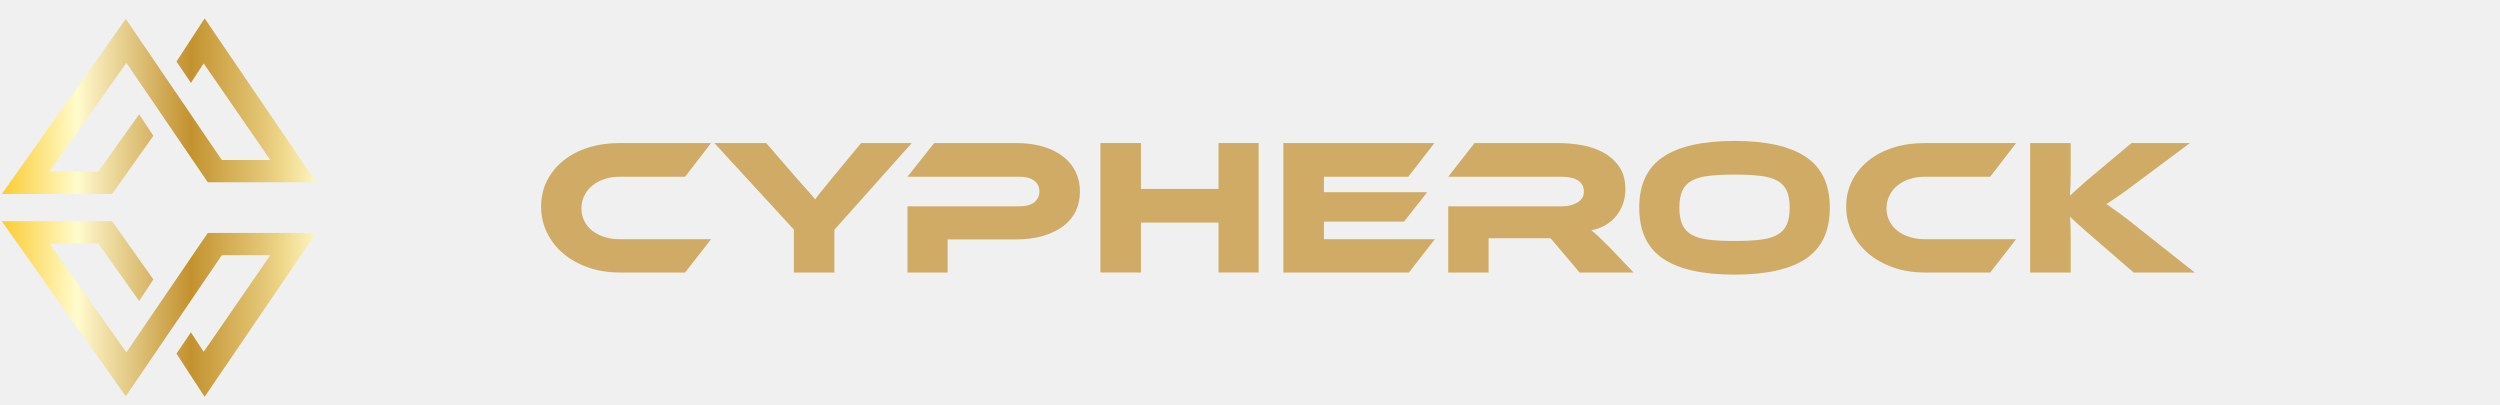
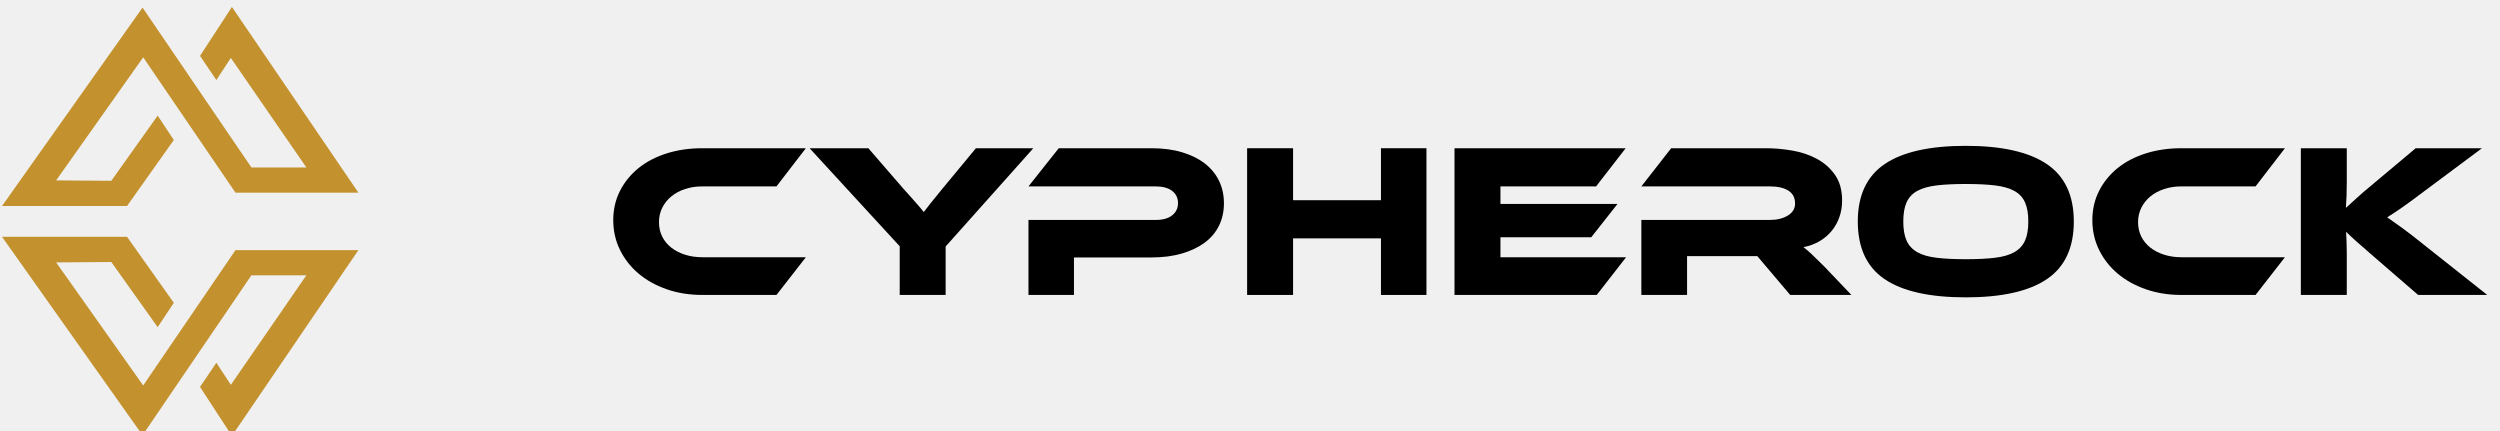
- <svg xmlns="http://www.w3.org/2000/svg" width="204" height="33" viewBox="0 0 204 33" fill="none">
+ <svg xmlns="http://www.w3.org/2000/svg" width="180" height="31" viewBox="0 1 180 31" fill="none">
  <g clip-path="url(#clip0_1098_1135)">
-     <path d="M58.021 19.521L55.906 22.236H50.563C49.641 22.236 48.787 22.1 48.003 21.826C47.218 21.552 46.542 21.176 45.975 20.697C45.408 20.218 44.963 19.649 44.639 18.992C44.316 18.334 44.154 17.621 44.154 16.852C44.154 16.084 44.316 15.381 44.639 14.744C44.963 14.108 45.408 13.56 45.975 13.102C46.542 12.645 47.218 12.292 48.003 12.044C48.787 11.797 49.641 11.673 50.563 11.673H58.021L55.906 14.421H50.563C50.118 14.421 49.704 14.483 49.323 14.61C48.941 14.736 48.612 14.913 48.337 15.139C48.061 15.365 47.844 15.636 47.685 15.952C47.526 16.268 47.446 16.616 47.446 16.994C47.446 17.373 47.523 17.718 47.677 18.029C47.83 18.339 48.047 18.605 48.329 18.826C48.609 19.047 48.941 19.218 49.323 19.339C49.704 19.46 50.118 19.521 50.563 19.521H58.021Z" fill="#CFAB66" />
-     <path d="M74.4 11.673L68.086 18.747V22.236H64.779V18.731L58.291 11.673H62.521L65.065 14.61C65.15 14.705 65.261 14.829 65.399 14.981C65.537 15.134 65.68 15.295 65.829 15.463C65.977 15.632 66.115 15.789 66.242 15.937C66.369 16.084 66.459 16.195 66.512 16.268C66.618 16.121 66.772 15.921 66.974 15.668C67.174 15.416 67.467 15.058 67.848 14.594L70.265 11.673H74.4Z" fill="#CFAB66" />
-     <path d="M88.123 15.636C88.123 16.226 88.007 16.76 87.773 17.239C87.54 17.718 87.199 18.125 86.748 18.463C86.297 18.799 85.748 19.062 85.102 19.252C84.455 19.441 83.719 19.537 82.892 19.537H77.326V22.236H74.05V16.836H83.21C83.719 16.836 84.113 16.726 84.394 16.505C84.676 16.284 84.816 15.989 84.816 15.621C84.816 15.252 84.676 14.96 84.394 14.744C84.113 14.529 83.719 14.421 83.21 14.421H74.05L76.229 11.673H82.908C83.734 11.673 84.471 11.771 85.118 11.966C85.764 12.16 86.311 12.431 86.756 12.779C87.201 13.126 87.54 13.542 87.773 14.026C88.007 14.51 88.123 15.047 88.123 15.636Z" fill="#CFAB66" />
-     <path d="M102.705 22.236H99.429V18.163H93.101V22.236H89.793V11.673H93.101V15.415H99.429V11.673H102.705V22.236Z" fill="#CFAB66" />
-     <path d="M117.08 19.521L114.965 22.236H104.724V11.673H117.048L114.917 14.421H108.032V15.684H116.46L114.568 18.084H108.032V19.521H117.08Z" fill="#CFAB66" />
-     <path d="M133.3 22.236H128.895L126.526 19.441H121.469V22.236H118.177V16.836H127.432C127.941 16.836 128.371 16.731 128.72 16.521C129.071 16.31 129.245 16.021 129.245 15.652C129.245 15.241 129.086 14.934 128.768 14.728C128.45 14.524 128.005 14.421 127.432 14.421H118.177L120.324 11.673H127.162C127.766 11.673 128.392 11.729 129.038 11.839C129.685 11.95 130.274 12.147 130.803 12.431C131.334 12.715 131.771 13.099 132.115 13.584C132.46 14.069 132.632 14.689 132.632 15.447C132.632 15.857 132.569 16.247 132.441 16.615C132.314 16.984 132.131 17.316 131.893 17.61C131.654 17.905 131.363 18.155 131.018 18.36C130.674 18.565 130.284 18.71 129.85 18.794C130.03 18.931 130.231 19.105 130.454 19.315C130.676 19.526 130.973 19.816 131.344 20.184L133.3 22.236Z" fill="#CFAB66" />
-     <path d="M141.537 11.5C144.124 11.5 146.067 11.937 147.365 12.81C148.664 13.684 149.314 15.062 149.314 16.947C149.314 18.842 148.667 20.226 147.373 21.099C146.08 21.973 144.135 22.41 141.537 22.41C138.93 22.41 136.981 21.973 135.693 21.099C134.405 20.226 133.761 18.842 133.761 16.947C133.761 15.062 134.408 13.684 135.701 12.81C136.995 11.937 138.94 11.5 141.537 11.5ZM141.537 19.663C142.364 19.663 143.064 19.629 143.636 19.56C144.209 19.492 144.672 19.358 145.028 19.158C145.383 18.957 145.64 18.681 145.799 18.329C145.958 17.976 146.038 17.515 146.038 16.947C146.038 16.378 145.958 15.918 145.799 15.566C145.64 15.213 145.383 14.939 145.028 14.744C144.672 14.549 144.209 14.418 143.636 14.349C143.064 14.281 142.364 14.247 141.537 14.247C140.71 14.247 140.011 14.281 139.439 14.349C138.866 14.418 138.402 14.549 138.047 14.744C137.692 14.939 137.435 15.213 137.276 15.566C137.116 15.918 137.037 16.378 137.037 16.947C137.037 17.515 137.116 17.976 137.276 18.329C137.435 18.681 137.692 18.957 138.047 19.158C138.402 19.358 138.866 19.492 139.439 19.56C140.011 19.629 140.71 19.663 141.537 19.663Z" fill="#CFAB66" />
-     <path d="M164.515 19.521L162.4 22.236H157.057C156.135 22.236 155.282 22.1 154.497 21.826C153.712 21.552 153.037 21.176 152.469 20.697C151.903 20.218 151.457 19.649 151.134 18.992C150.811 18.334 150.649 17.621 150.649 16.852C150.649 16.084 150.811 15.381 151.134 14.744C151.457 14.108 151.903 13.56 152.469 13.102C153.037 12.645 153.712 12.292 154.497 12.044C155.282 11.797 156.135 11.673 157.057 11.673H164.515L162.4 14.421H157.057C156.612 14.421 156.199 14.483 155.817 14.61C155.436 14.736 155.107 14.913 154.831 15.139C154.555 15.365 154.338 15.636 154.179 15.952C154.02 16.268 153.94 16.616 153.94 16.994C153.94 17.373 154.017 17.718 154.171 18.029C154.324 18.339 154.542 18.605 154.823 18.826C155.104 19.047 155.436 19.218 155.817 19.339C156.199 19.46 156.612 19.521 157.057 19.521H164.515Z" fill="#CFAB66" />
-     <path d="M179.082 22.236H174.105L170.892 19.457C170.341 18.984 169.92 18.615 169.628 18.353C169.336 18.09 169.1 17.868 168.92 17.689C168.931 17.931 168.941 18.181 168.952 18.439C168.963 18.697 168.968 18.952 168.968 19.205V22.236H165.661V11.673H168.968V14.121C168.968 14.447 168.963 14.768 168.952 15.084C168.941 15.4 168.926 15.694 168.904 15.968C169.116 15.778 169.374 15.544 169.675 15.265C169.978 14.986 170.372 14.647 170.86 14.247L173.929 11.673H178.7L174.629 14.705C174.279 14.968 173.969 15.2 173.699 15.4C173.428 15.6 173.187 15.774 172.975 15.921C172.763 16.068 172.57 16.199 172.394 16.316C172.22 16.431 172.048 16.542 171.878 16.647C172.186 16.858 172.556 17.12 172.991 17.437C173.426 17.752 173.988 18.189 174.677 18.747L179.082 22.236Z" fill="#CFAB66" />
-     <path d="M14.401 28.858L16.698 32.38L25.804 19.009H16.954L10.31 28.753L4.043 19.894L8.013 19.864L11.352 24.556L12.515 22.802L9.146 18.05H0.145L10.263 32.336L18.101 20.823H22.057L16.621 28.708L15.579 27.119L14.401 28.858Z" fill="url(#paint0_linear_1098_1135)" />
-     <path d="M10.31 5.128L16.954 14.871H25.804L16.698 1.5L14.401 5.023L15.579 6.762L16.621 5.173L22.058 13.057H18.101L10.263 1.545L0.146 15.831H9.147L12.515 11.079L11.352 9.325L8.014 14.017L4.043 13.987L10.31 5.128Z" fill="url(#paint1_linear_1098_1135)" />
+     <path d="M58.021 19.521L55.906 22.236H50.563C49.641 22.236 48.787 22.1 48.003 21.826C47.218 21.552 46.542 21.176 45.975 20.697C45.408 20.218 44.963 19.649 44.639 18.992C44.316 18.334 44.154 17.621 44.154 16.852C44.154 16.084 44.316 15.381 44.639 14.744C44.963 14.108 45.408 13.56 45.975 13.102C46.542 12.645 47.218 12.292 48.003 12.044C48.787 11.797 49.641 11.673 50.563 11.673H58.021L55.906 14.421H50.563C50.118 14.421 49.704 14.483 49.323 14.61C48.941 14.736 48.612 14.913 48.337 15.139C48.061 15.365 47.844 15.636 47.685 15.952C47.526 16.268 47.446 16.616 47.446 16.994C47.446 17.373 47.523 17.718 47.677 18.029C47.83 18.339 48.047 18.605 48.329 18.826C48.609 19.047 48.941 19.218 49.323 19.339C49.704 19.46 50.118 19.521 50.563 19.521H58.021Z" fill="#000000" />
+     <path d="M74.4 11.673L68.086 18.747V22.236H64.779V18.731L58.291 11.673H62.521L65.065 14.61C65.15 14.705 65.261 14.829 65.399 14.981C65.537 15.134 65.68 15.295 65.829 15.463C65.977 15.632 66.115 15.789 66.242 15.937C66.369 16.084 66.459 16.195 66.512 16.268C66.618 16.121 66.772 15.921 66.974 15.668C67.174 15.416 67.467 15.058 67.848 14.594L70.265 11.673H74.4Z" fill="#000000" />
+     <path d="M88.123 15.636C88.123 16.226 88.007 16.76 87.773 17.239C87.54 17.718 87.199 18.125 86.748 18.463C86.297 18.799 85.748 19.062 85.102 19.252C84.455 19.441 83.719 19.537 82.892 19.537H77.326V22.236H74.05V16.836H83.21C83.719 16.836 84.113 16.726 84.394 16.505C84.676 16.284 84.816 15.989 84.816 15.621C84.816 15.252 84.676 14.96 84.394 14.744C84.113 14.529 83.719 14.421 83.21 14.421H74.05L76.229 11.673H82.908C83.734 11.673 84.471 11.771 85.118 11.966C85.764 12.16 86.311 12.431 86.756 12.779C87.201 13.126 87.54 13.542 87.773 14.026C88.007 14.51 88.123 15.047 88.123 15.636Z" fill="#000000" />
+     <path d="M102.705 22.236H99.429V18.163H93.101V22.236H89.793V11.673H93.101V15.415H99.429V11.673H102.705V22.236Z" fill="#000000" />
+     <path d="M117.08 19.521L114.965 22.236H104.724V11.673H117.048L114.917 14.421H108.032V15.684H116.46L114.568 18.084H108.032V19.521H117.08Z" fill="#000000" />
+     <path d="M133.3 22.236H128.895L126.526 19.441H121.469V22.236H118.177V16.836H127.432C127.941 16.836 128.371 16.731 128.72 16.521C129.071 16.31 129.245 16.021 129.245 15.652C129.245 15.241 129.086 14.934 128.768 14.728C128.45 14.524 128.005 14.421 127.432 14.421H118.177L120.324 11.673H127.162C127.766 11.673 128.392 11.729 129.038 11.839C129.685 11.95 130.274 12.147 130.803 12.431C131.334 12.715 131.771 13.099 132.115 13.584C132.46 14.069 132.632 14.689 132.632 15.447C132.632 15.857 132.569 16.247 132.441 16.615C132.314 16.984 132.131 17.316 131.893 17.61C131.654 17.905 131.363 18.155 131.018 18.36C130.674 18.565 130.284 18.71 129.85 18.794C130.03 18.931 130.231 19.105 130.454 19.315C130.676 19.526 130.973 19.816 131.344 20.184L133.3 22.236Z" fill="#000000" />
+     <path d="M141.537 11.5C144.124 11.5 146.067 11.937 147.365 12.81C148.664 13.684 149.314 15.062 149.314 16.947C149.314 18.842 148.667 20.226 147.373 21.099C146.08 21.973 144.135 22.41 141.537 22.41C138.93 22.41 136.981 21.973 135.693 21.099C134.405 20.226 133.761 18.842 133.761 16.947C133.761 15.062 134.408 13.684 135.701 12.81C136.995 11.937 138.94 11.5 141.537 11.5ZM141.537 19.663C142.364 19.663 143.064 19.629 143.636 19.56C144.209 19.492 144.672 19.358 145.028 19.158C145.383 18.957 145.64 18.681 145.799 18.329C145.958 17.976 146.038 17.515 146.038 16.947C146.038 16.378 145.958 15.918 145.799 15.566C145.64 15.213 145.383 14.939 145.028 14.744C144.672 14.549 144.209 14.418 143.636 14.349C143.064 14.281 142.364 14.247 141.537 14.247C140.71 14.247 140.011 14.281 139.439 14.349C138.866 14.418 138.402 14.549 138.047 14.744C137.692 14.939 137.435 15.213 137.276 15.566C137.116 15.918 137.037 16.378 137.037 16.947C137.037 17.515 137.116 17.976 137.276 18.329C137.435 18.681 137.692 18.957 138.047 19.158C138.402 19.358 138.866 19.492 139.439 19.56C140.011 19.629 140.71 19.663 141.537 19.663Z" fill="#000000" />
+     <path d="M164.515 19.521L162.4 22.236H157.057C156.135 22.236 155.282 22.1 154.497 21.826C153.712 21.552 153.037 21.176 152.469 20.697C151.903 20.218 151.457 19.649 151.134 18.992C150.811 18.334 150.649 17.621 150.649 16.852C150.649 16.084 150.811 15.381 151.134 14.744C151.457 14.108 151.903 13.56 152.469 13.102C153.037 12.645 153.712 12.292 154.497 12.044C155.282 11.797 156.135 11.673 157.057 11.673H164.515L162.4 14.421H157.057C156.612 14.421 156.199 14.483 155.817 14.61C155.436 14.736 155.107 14.913 154.831 15.139C154.555 15.365 154.338 15.636 154.179 15.952C154.02 16.268 153.94 16.616 153.94 16.994C153.94 17.373 154.017 17.718 154.171 18.029C154.324 18.339 154.542 18.605 154.823 18.826C155.104 19.047 155.436 19.218 155.817 19.339C156.199 19.46 156.612 19.521 157.057 19.521H164.515Z" fill="#000000" />
+     <path d="M179.082 22.236H174.105L170.892 19.457C170.341 18.984 169.92 18.615 169.628 18.353C169.336 18.09 169.1 17.868 168.92 17.689C168.931 17.931 168.941 18.181 168.952 18.439C168.963 18.697 168.968 18.952 168.968 19.205V22.236H165.661V11.673H168.968V14.121C168.968 14.447 168.963 14.768 168.952 15.084C168.941 15.4 168.926 15.694 168.904 15.968C169.116 15.778 169.374 15.544 169.675 15.265C169.978 14.986 170.372 14.647 170.86 14.247L173.929 11.673H178.7L174.629 14.705C174.279 14.968 173.969 15.2 173.699 15.4C173.428 15.6 173.187 15.774 172.975 15.921C172.763 16.068 172.57 16.199 172.394 16.316C172.22 16.431 172.048 16.542 171.878 16.647C172.186 16.858 172.556 17.12 172.991 17.437C173.426 17.752 173.988 18.189 174.677 18.747L179.082 22.236Z" fill="#000000" />
+     <path d="M14.401 28.858L16.698 32.38L25.804 19.009H16.954L10.31 28.753L4.043 19.894L8.013 19.864L11.352 24.556L12.515 22.802L9.146 18.05H0.145L10.263 32.336L18.101 20.823H22.057L16.621 28.708L15.579 27.119L14.401 28.858Z" fill="#C3922E" />
+     <path d="M10.31 5.128L16.954 14.871H25.804L16.698 1.5L14.401 5.023L15.579 6.762L16.621 5.173L22.058 13.057H18.101L10.263 1.545L0.146 15.831H9.147L12.515 11.079L11.352 9.325L8.014 14.017L4.043 13.987L10.31 5.128Z" fill="#C3922E" />
  </g>
  <defs>
-     <linearGradient id="paint0_linear_1098_1135" x1="-0.476" y1="25.085" x2="26.411" y2="25.085" gradientUnits="userSpaceOnUse">
-       <stop stop-color="#FBC926" />
-       <stop offset="0.006" stop-color="#FBC926" />
-       <stop offset="0.253" stop-color="#FFFBCC" />
-       <stop offset="0.298" stop-color="#F8EBB9" />
-       <stop offset="0.388" stop-color="#E7D08F" />
-       <stop offset="0.512" stop-color="#D1AA55" />
-       <stop offset="0.596" stop-color="#C3922E" />
-       <stop offset="0.823" stop-color="#E4C878" />
-       <stop offset="0.871" stop-color="#EED688" />
-       <stop offset="1" stop-color="#FFFBCC" />
-     </linearGradient>
-     <linearGradient id="paint1_linear_1098_1135" x1="-0.475" y1="8.535" x2="26.411" y2="8.535" gradientUnits="userSpaceOnUse">
-       <stop stop-color="#FBC926" />
-       <stop offset="0.006" stop-color="#FBC926" />
-       <stop offset="0.253" stop-color="#FFFBCC" />
-       <stop offset="0.298" stop-color="#F8EBB9" />
-       <stop offset="0.388" stop-color="#E7D08F" />
-       <stop offset="0.512" stop-color="#D1AA55" />
-       <stop offset="0.596" stop-color="#C3922E" />
-       <stop offset="0.823" stop-color="#E4C878" />
-       <stop offset="0.871" stop-color="#EED688" />
-       <stop offset="1" stop-color="#FFFBCC" />
-     </linearGradient>
    <clipPath id="clip0_1098_1135">
      <rect width="204" height="32" fill="white" transform="translate(0 0.5)" />
    </clipPath>
  </defs>
</svg>
